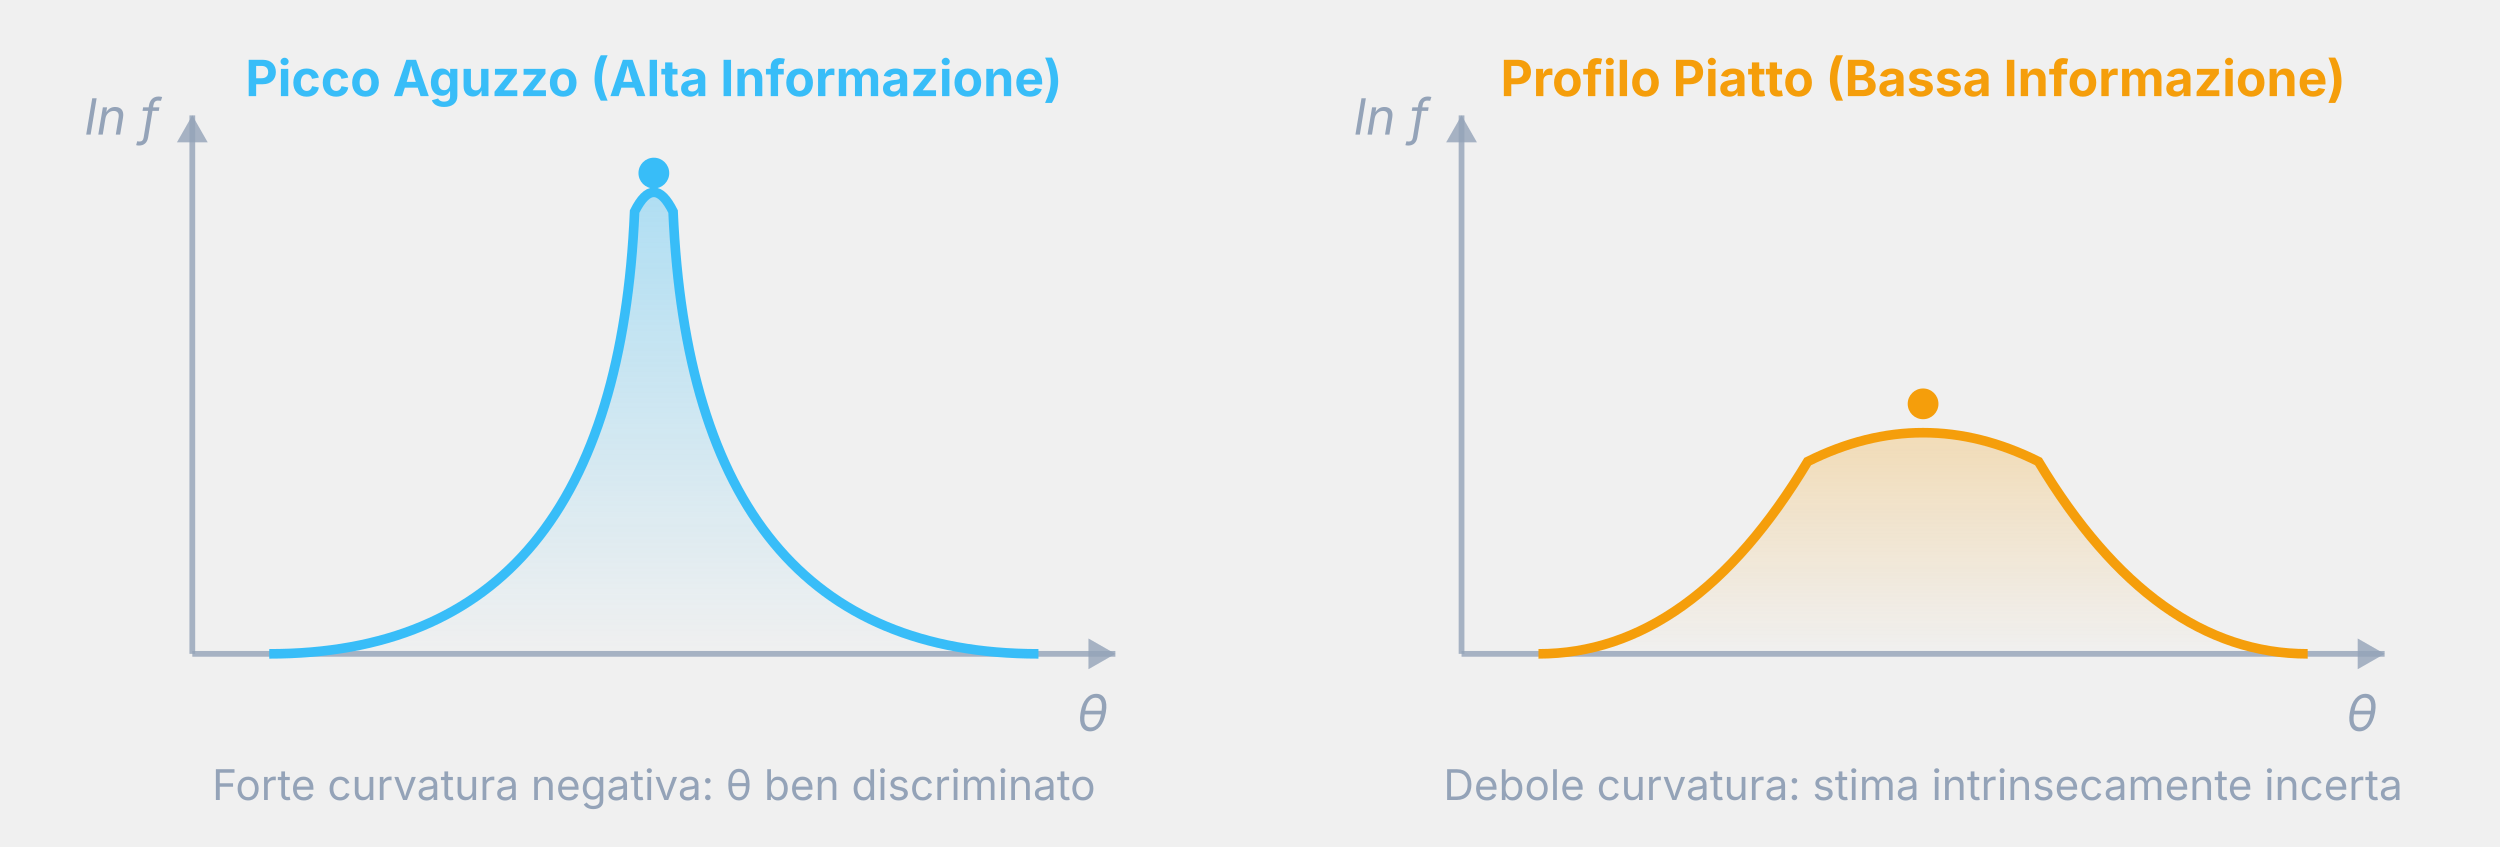
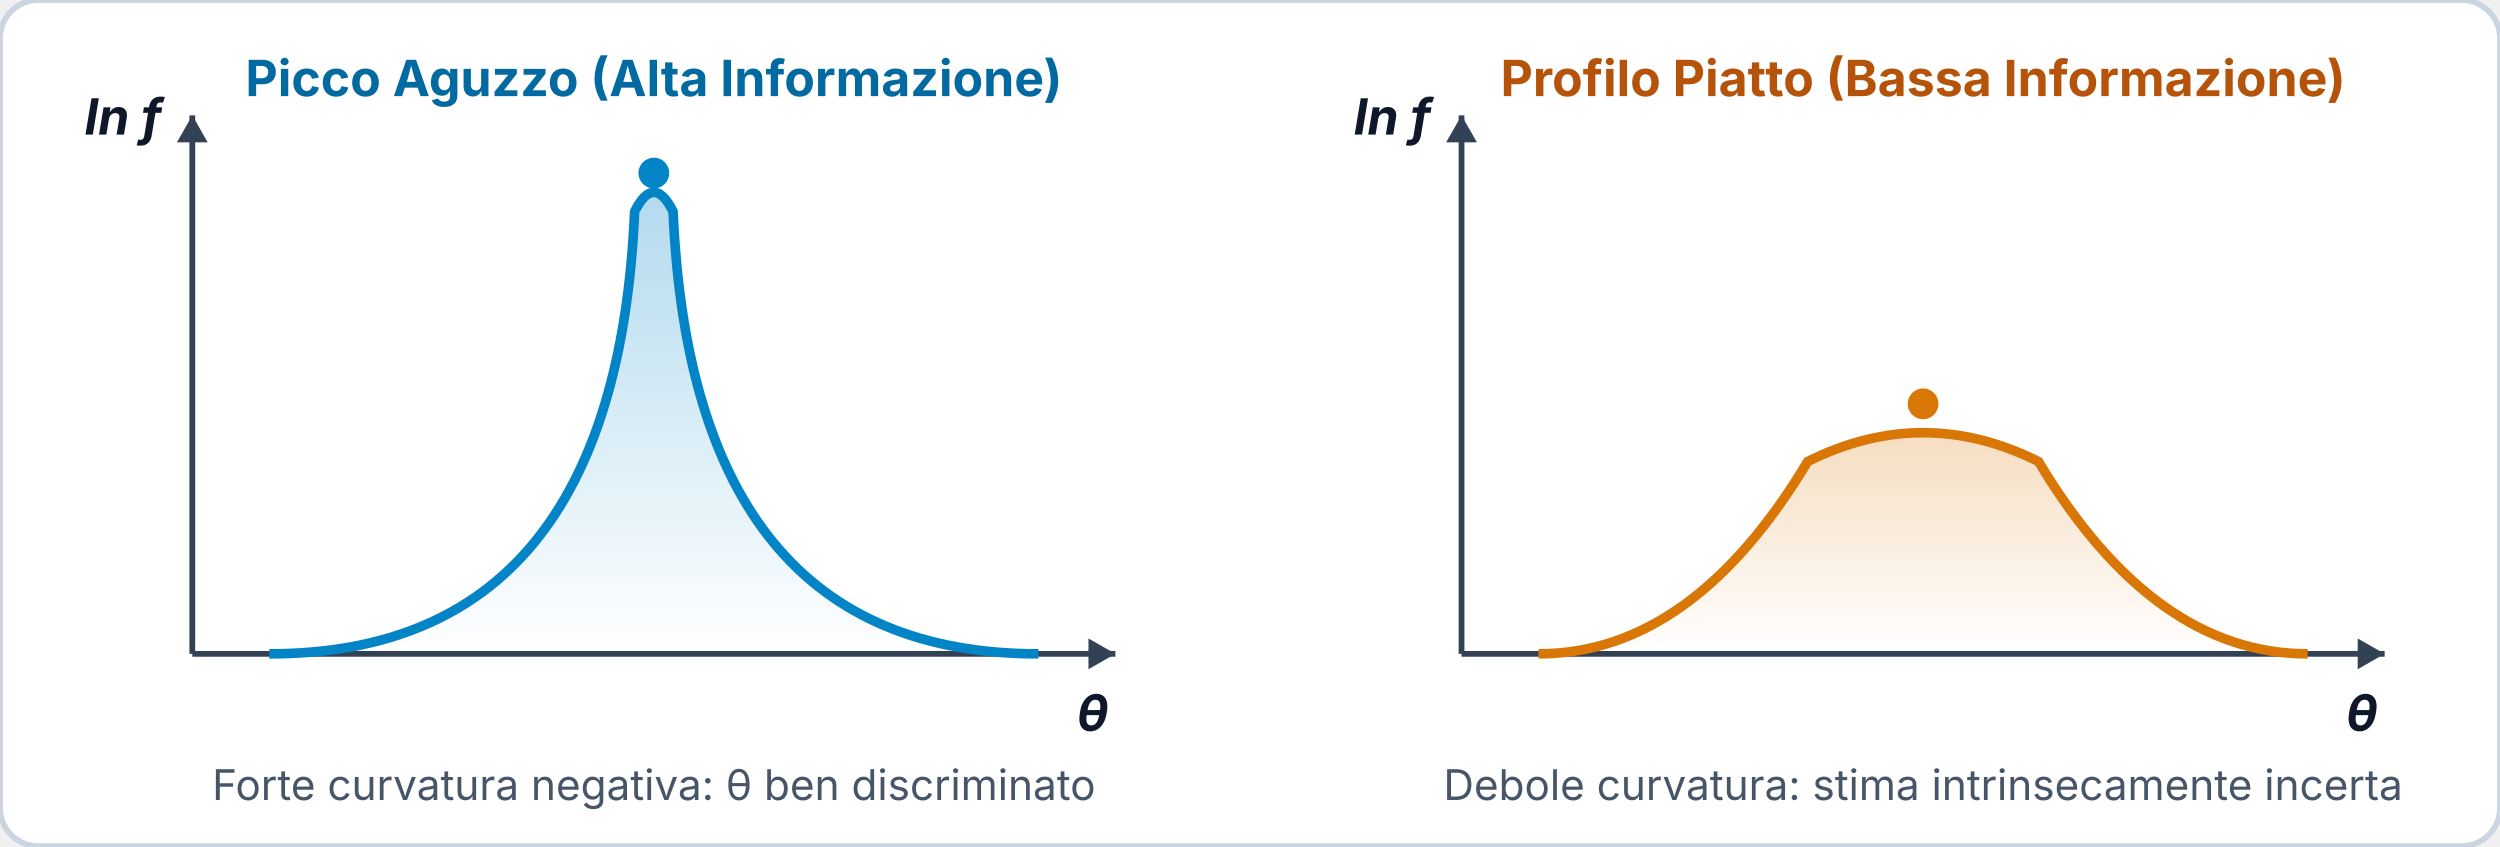
<svg xmlns="http://www.w3.org/2000/svg" width="100%" height="220" viewBox="0 0 650 220">
  <defs>
    <linearGradient id="sharpGrad" x1="0%" y1="0%" x2="0%" y2="100%">
-       <stop offset="0%" stop-color="#38bdf8" stop-opacity="0.35" />
-       <stop offset="100%" stop-color="#38bdf8" stop-opacity="0.0" />
+       <stop offset="0%" stop-color="#0284c7" stop-opacity="0.30" />
+       <stop offset="100%" stop-color="#0284c7" stop-opacity="0.0" />
    </linearGradient>
    <linearGradient id="flatGrad" x1="0%" y1="0%" x2="0%" y2="100%">
-       <stop offset="0%" stop-color="#f59e0b" stop-opacity="0.25" />
-       <stop offset="100%" stop-color="#f59e0b" stop-opacity="0.0" />
+       <stop offset="0%" stop-color="#d97706" stop-opacity="0.25" />
+       <stop offset="100%" stop-color="#d97706" stop-opacity="0.0" />
    </linearGradient>
  </defs>
+   <rect width="100%" height="100%" rx="10" fill="#ffffff" stroke="#cbd5e1" stroke-width="1.5" />
  <g transform="translate(10, 10)">
-     <line x1="40" y1="160" x2="280" y2="160" stroke="#94a3b8" stroke-width="1.5" stroke-opacity="0.8" />
-     <line x1="40" y1="160" x2="40" y2="20" stroke="#94a3b8" stroke-width="1.5" stroke-opacity="0.8" />
-     <polygon points="280,160 273,156 273,164" fill="#94a3b8" fill-opacity="0.8" />
-     <polygon points="40,20 36,27 44,27" fill="#94a3b8" fill-opacity="0.8" />
-     <text x="270" y="180" font-family="system-ui, -apple-system, sans-serif" font-size="13" font-style="italic" fill="#94a3b8">θ</text>
-     <text x="12" y="25" font-family="system-ui, -apple-system, sans-serif" font-size="13" font-style="italic" fill="#94a3b8">ln f</text>
+     <line x1="40" y1="160" x2="280" y2="160" stroke="#334155" stroke-width="1.5" />
+     <line x1="40" y1="160" x2="40" y2="20" stroke="#334155" stroke-width="1.5" />
+     <polygon points="280,160 273,156 273,164" fill="#334155" />
+     <polygon points="40,20 36,27 44,27" fill="#334155" />
+     <text x="270" y="180" font-family="system-ui, -apple-system, sans-serif" font-size="13" font-style="italic" font-weight="bold" fill="#0f172a">θ</text>
+     <text x="12" y="25" font-family="system-ui, -apple-system, sans-serif" font-size="13" font-style="italic" font-weight="bold" fill="#0f172a">ln f</text>
    <path d="M 60 160 Q 150 160 155 45 Q 160 35 165 45 Q 170 160 260 160 Z" fill="url(#sharpGrad)" />
-     <path d="M 60 160 Q 150 160 155 45 Q 160 35 165 45 Q 170 160 260 160" stroke="#38bdf8" stroke-width="2.5" fill="none" />
-     <circle cx="160" cy="35" r="4" fill="#38bdf8" />
-     <text x="160" y="15" text-anchor="middle" font-family="system-ui, -apple-system, sans-serif" font-weight="bold" font-size="13" fill="#38bdf8">Picco Aguzzo (Alta Informazione)</text>
-     <text x="160" y="198" text-anchor="middle" font-family="system-ui, -apple-system, sans-serif" font-size="11" fill="#94a3b8">Forte curvatura negativa: θ ben discriminato</text>
+     <path d="M 60 160 Q 150 160 155 45 Q 160 35 165 45 Q 170 160 260 160" stroke="#0284c7" stroke-width="2.5" fill="none" />
+     <circle cx="160" cy="35" r="4" fill="#0284c7" />
+     <text x="160" y="15" text-anchor="middle" font-family="system-ui, -apple-system, sans-serif" font-weight="bold" font-size="13" fill="#0369a1">Picco Aguzzo (Alta Informazione)</text>
+     <text x="160" y="198" text-anchor="middle" font-family="system-ui, -apple-system, sans-serif" font-size="11" fill="#475569">Forte curvatura negativa: θ ben discriminato</text>
  </g>
  <g transform="translate(340, 10)">
-     <line x1="40" y1="160" x2="280" y2="160" stroke="#94a3b8" stroke-width="1.5" stroke-opacity="0.8" />
-     <line x1="40" y1="160" x2="40" y2="20" stroke="#94a3b8" stroke-width="1.5" stroke-opacity="0.8" />
-     <polygon points="280,160 273,156 273,164" fill="#94a3b8" fill-opacity="0.8" />
-     <polygon points="40,20 36,27 44,27" fill="#94a3b8" fill-opacity="0.8" />
-     <text x="270" y="180" font-family="system-ui, -apple-system, sans-serif" font-size="13" font-style="italic" fill="#94a3b8">θ</text>
-     <text x="12" y="25" font-family="system-ui, -apple-system, sans-serif" font-size="13" font-style="italic" fill="#94a3b8">ln f</text>
+     <line x1="40" y1="160" x2="280" y2="160" stroke="#334155" stroke-width="1.5" />
+     <line x1="40" y1="160" x2="40" y2="20" stroke="#334155" stroke-width="1.5" />
+     <polygon points="280,160 273,156 273,164" fill="#334155" />
+     <polygon points="40,20 36,27 44,27" fill="#334155" />
+     <text x="270" y="180" font-family="system-ui, -apple-system, sans-serif" font-size="13" font-style="italic" font-weight="bold" fill="#0f172a">θ</text>
+     <text x="12" y="25" font-family="system-ui, -apple-system, sans-serif" font-size="13" font-style="italic" font-weight="bold" fill="#0f172a">ln f</text>
    <path d="M 60 160 Q 100 160 130 110 Q 160 95 190 110 Q 220 160 260 160 Z" fill="url(#flatGrad)" />
-     <path d="M 60 160 Q 100 160 130 110 Q 160 95 190 110 Q 220 160 260 160" stroke="#f59e0b" stroke-width="2.5" fill="none" />
-     <circle cx="160" cy="95" r="4" fill="#f59e0b" />
-     <text x="160" y="15" text-anchor="middle" font-family="system-ui, -apple-system, sans-serif" font-weight="bold" font-size="13" fill="#f59e0b">Profilo Piatto (Bassa Informazione)</text>
-     <text x="160" y="198" text-anchor="middle" font-family="system-ui, -apple-system, sans-serif" font-size="11" fill="#94a3b8">Debole curvatura: stima intrinsecamente incerta</text>
+     <path d="M 60 160 Q 100 160 130 110 Q 160 95 190 110 Q 220 160 260 160" stroke="#d97706" stroke-width="2.5" fill="none" />
+     <circle cx="160" cy="95" r="4" fill="#d97706" />
+     <text x="160" y="15" text-anchor="middle" font-family="system-ui, -apple-system, sans-serif" font-weight="bold" font-size="13" fill="#b45309">Profilo Piatto (Bassa Informazione)</text>
+     <text x="160" y="198" text-anchor="middle" font-family="system-ui, -apple-system, sans-serif" font-size="11" fill="#475569">Debole curvatura: stima intrinsecamente incerta</text>
  </g>
</svg>
